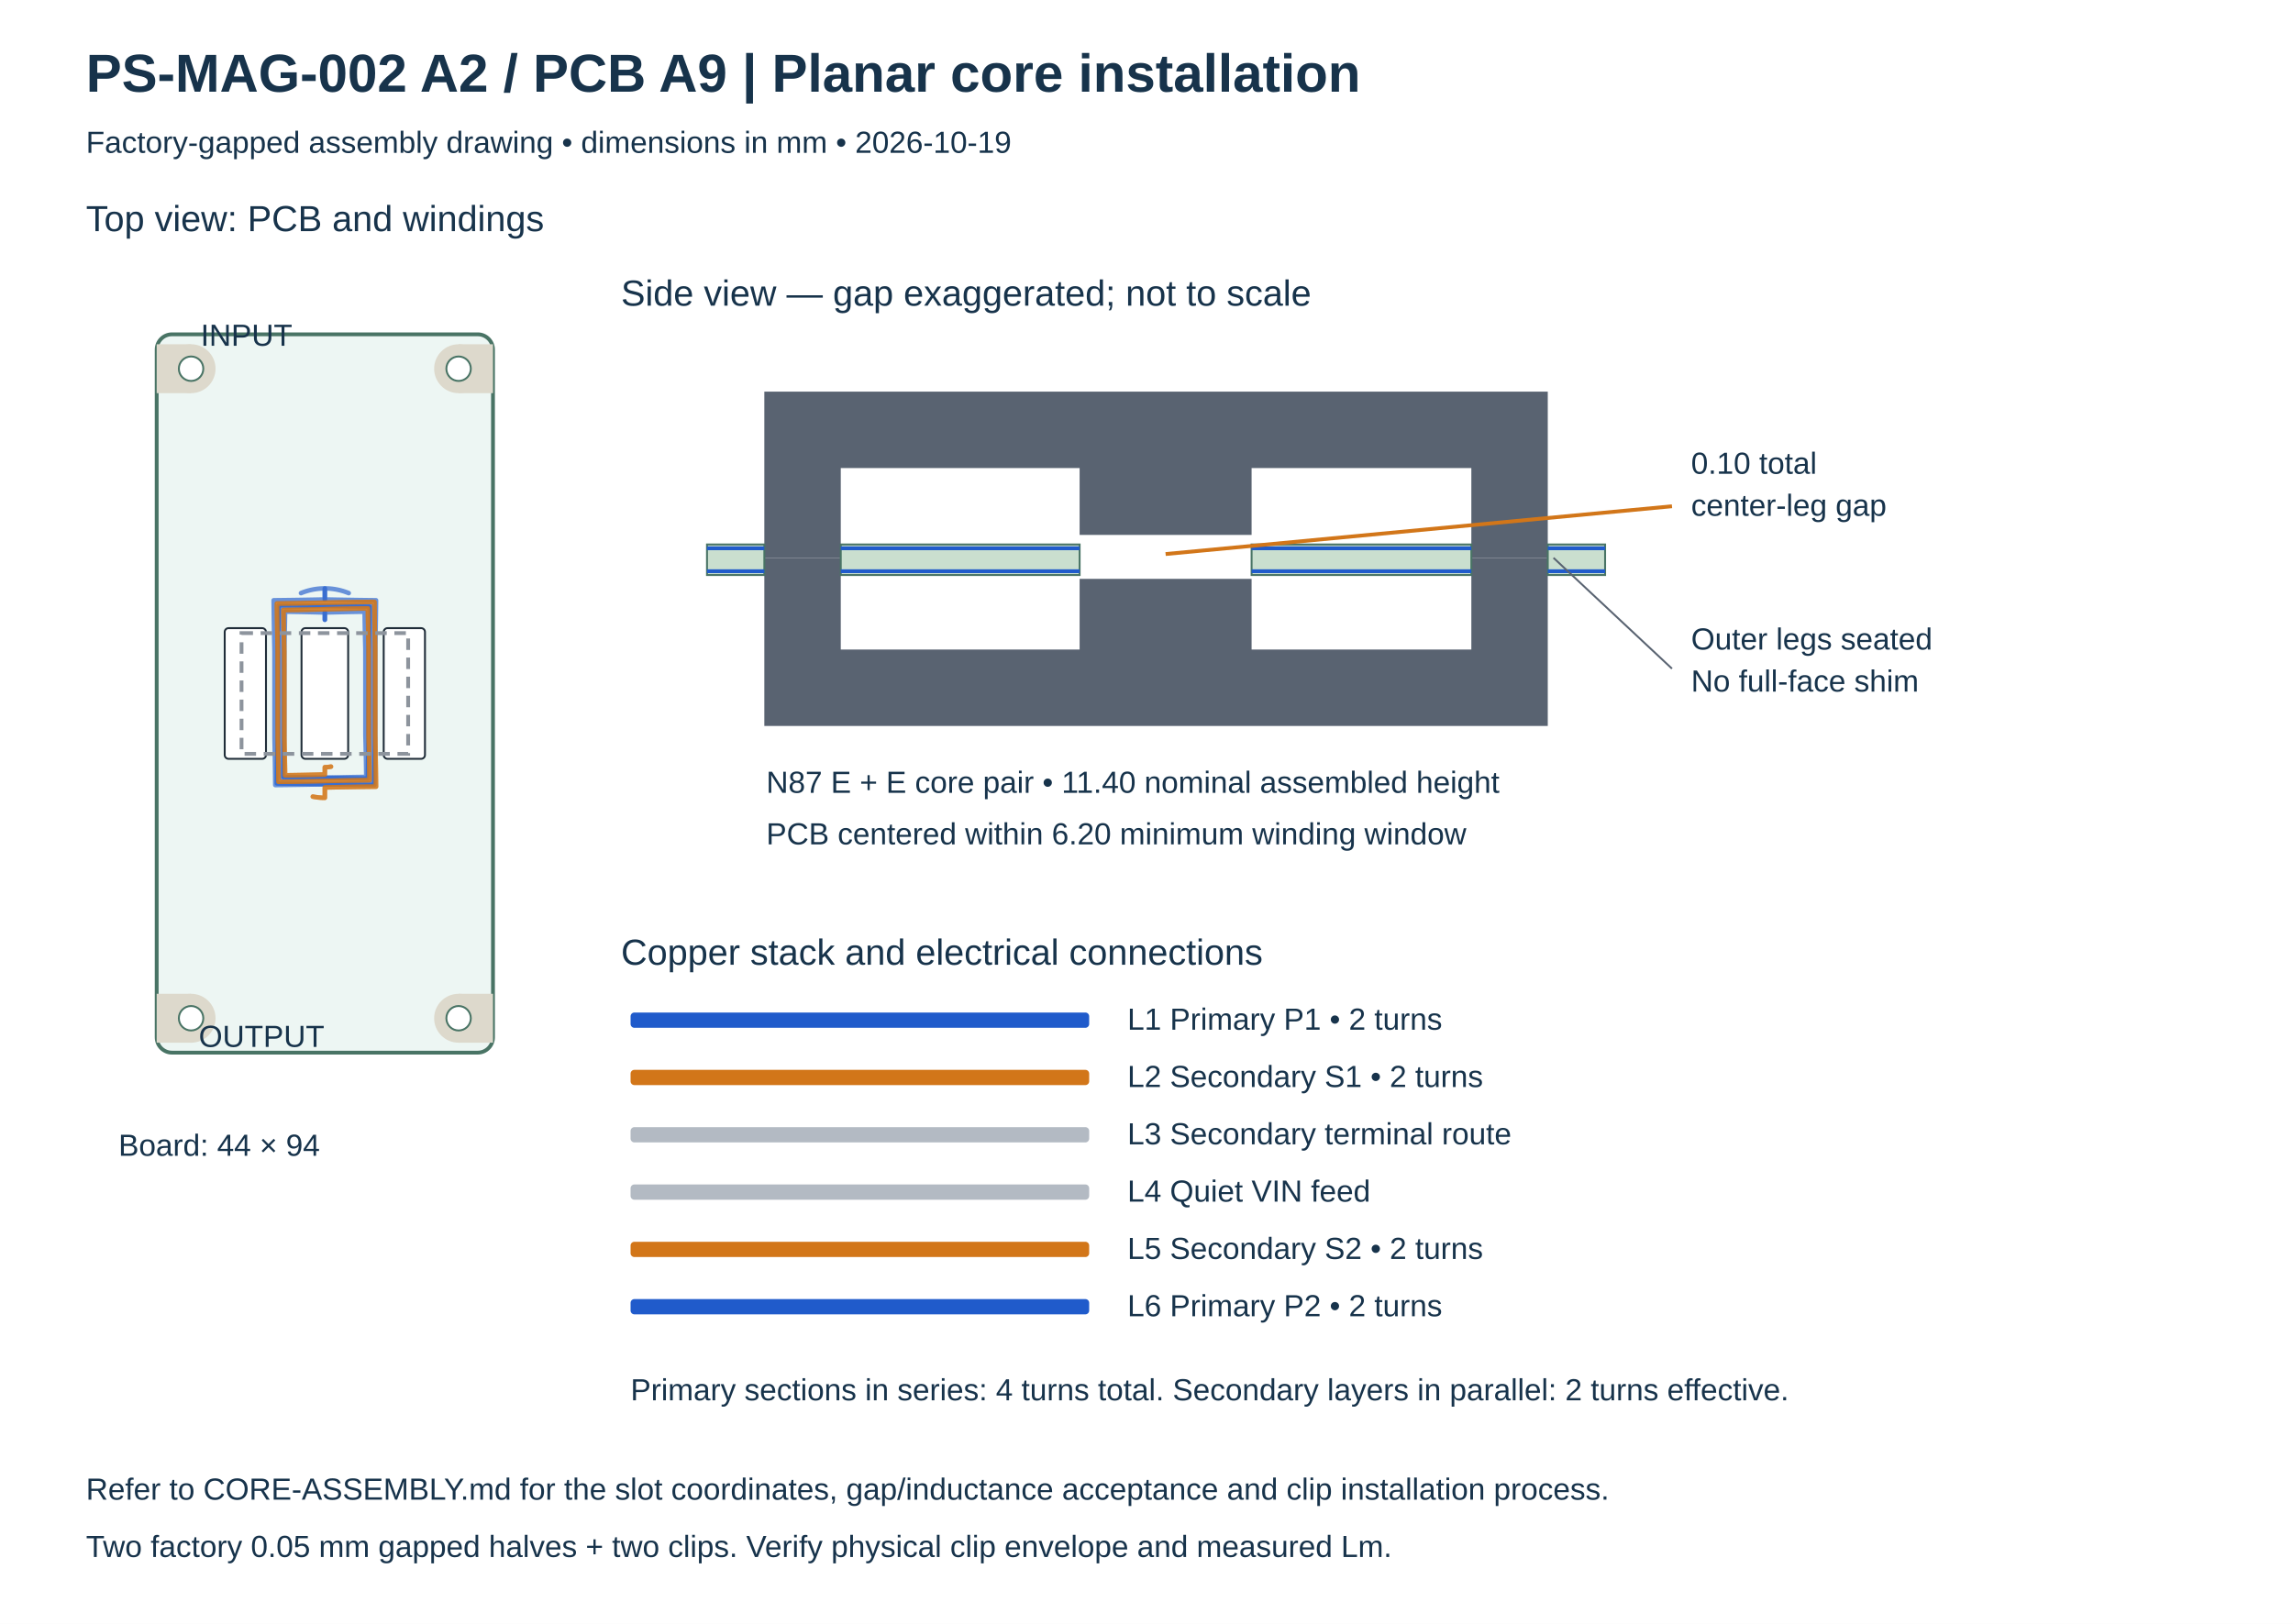
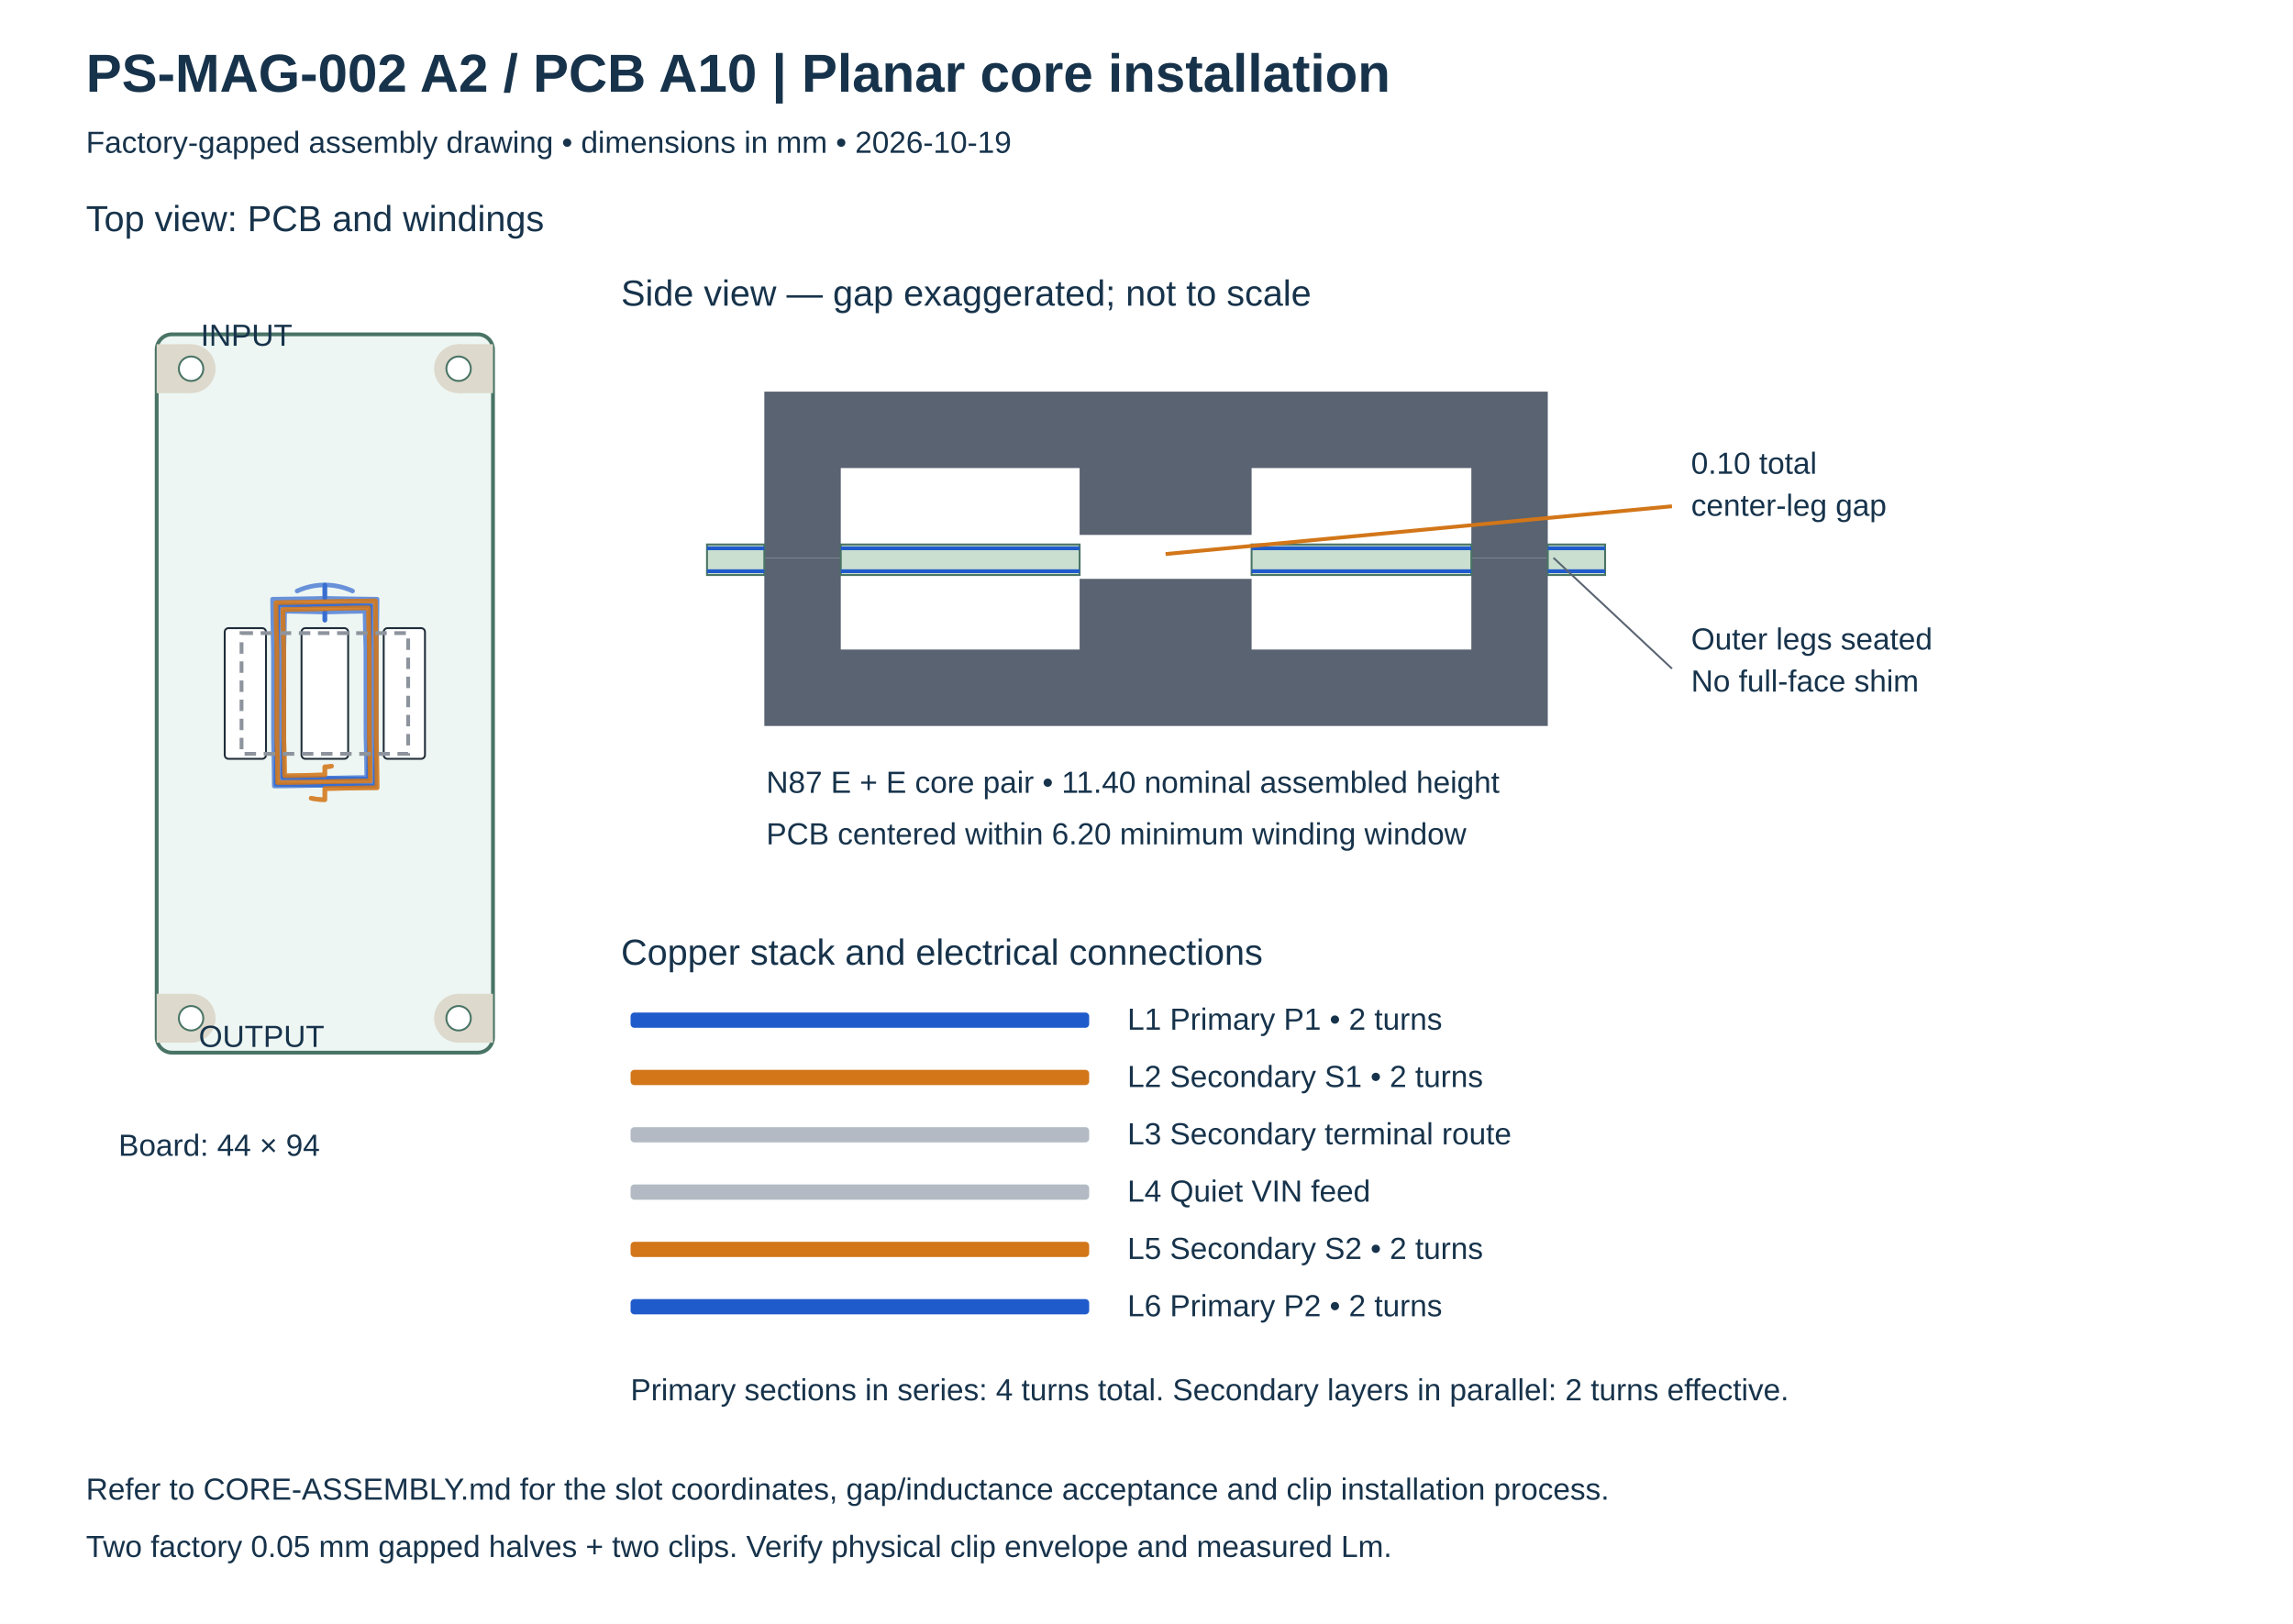
<svg xmlns="http://www.w3.org/2000/svg" width="1200" height="850" viewBox="0 0 1200 850">
  <rect width="1200" height="850" fill="white" />
  <style>text{font-family:Arial,sans-serif;fill:#17334b} .small{font-size:16px}.label{font-size:19px}.title{font-size:28px;font-weight:700}</style>
-   <text x="45" y="48" class="title">PS-MAG-002 A2 / PCB A9  |  Planar core installation</text>
+   <text x="45" y="48" class="title">PS-MAG-002 A2 / PCB A10  |  Planar core installation</text>
  <text x="45" y="80" class="small">Factory-gapped assembly drawing • dimensions in mm • 2026-10-19</text>
  <text x="45" y="121" class="label">Top view: PCB and windings</text>
  <rect x="82" y="175" width="176" height="376" rx="8" fill="#edf6f3" stroke="#497465" stroke-width="2" />
  <rect x="82" y="180.2" width="18.0" height="25.6" fill="#ddd9cc" />
  <circle cx="100.0" cy="193.0" r="12.8" fill="#ddd9cc" />
  <circle cx="100.0" cy="193.0" r="6.4" fill="white" stroke="#497465" />
  <rect x="240.0" y="180.2" width="18.0" height="25.6" fill="#ddd9cc" />
  <circle cx="240.0" cy="193.0" r="12.8" fill="#ddd9cc" />
  <circle cx="240.0" cy="193.0" r="6.4" fill="white" stroke="#497465" />
  <rect x="82" y="520.2" width="18.0" height="25.6" fill="#ddd9cc" />
  <circle cx="100.0" cy="533.0" r="12.8" fill="#ddd9cc" />
  <circle cx="100.0" cy="533.0" r="6.4" fill="white" stroke="#497465" />
  <rect x="240.0" y="520.2" width="18.0" height="25.6" fill="#ddd9cc" />
  <circle cx="240.0" cy="533.0" r="12.8" fill="#ddd9cc" />
  <circle cx="240.0" cy="533.0" r="6.4" fill="white" stroke="#497465" />
-   <polyline points="182.484,310.453 181.740,310.159 180.989,309.883 180.231,309.626 179.467,309.387 178.698,309.167 177.924,308.965 177.145,308.783 176.361,308.619 175.574,308.474 174.784,308.349 173.991,308.242 173.196,308.155 172.398,308.087 171.600,308.039 170.800,308.010 170.000,308.000 170.000,313.800 168.665,313.827 167.326,313.853 165.977,313.880 164.611,313.906 163.220,313.933 161.797,313.959 160.334,313.986 158.821,314.012 157.248,314.039 155.603,314.066 153.872,314.092 152.039,314.119 150.083,314.145 147.983,314.172 145.708,314.198 143.225,314.225 143.252,316.757 143.278,319.070 143.305,321.201 143.331,323.181 143.358,325.031 143.384,326.774 143.411,328.424 143.438,329.997 143.464,331.505 143.491,332.958 143.517,334.366 143.544,335.738 143.570,337.080 143.597,338.400 143.623,339.704 143.650,341.000 143.677,386.293 143.703,387.590 143.730,388.897 143.756,390.220 143.783,391.567 143.809,392.945 143.836,394.362 143.863,395.827 143.889,397.350 143.916,398.942 143.942,400.618 143.969,402.394 143.995,404.286 144.022,406.320 144.048,408.521 144.075,410.925 146.527,410.898 148.768,410.872 150.832,410.845 152.748,410.819 154.541,410.792 156.228,410.766 157.826,410.739 159.350,410.712 160.809,410.686 162.216,410.659 163.579,410.633 164.907,410.606 166.206,410.580 167.483,410.553 168.746,410.527 170.000,410.500 171.251,410.473 172.506,410.447 173.771,410.420 175.051,410.394 176.354,410.367 177.687,410.341 179.058,410.314 180.474,410.288 181.948,410.261 183.488,410.234 185.109,410.208 186.826,410.181 188.656,410.155 190.622,410.128 192.751,410.102 195.075,410.075 195.048,407.703 195.022,405.535 194.995,403.538 194.969,401.684 194.942,399.950 194.916,398.318 194.889,396.772 194.863,395.298 194.836,393.886 194.809,392.526 194.783,391.208 194.756,389.924 194.730,388.668 194.703,387.433 194.677,386.212 194.650,385.000 194.623,339.790 194.597,338.577 194.570,337.355 194.544,336.118 194.517,334.859 194.491,333.571 194.464,332.247 194.438,330.878 194.411,329.454 194.384,327.966 194.358,326.400 194.331,324.742 194.305,322.974 194.278,321.075 194.252,319.020 194.225,316.775 191.932,316.802 189.837,316.828 187.907,316.855 186.116,316.881 184.440,316.908 182.863,316.934 181.370,316.961 179.946,316.988 178.582,317.014 177.268,317.041 175.995,317.067 174.755,317.094 173.542,317.120 172.349,317.147 171.171,317.173 170.000,317.200 168.832,317.227 167.661,317.253 166.481,317.280 165.287,317.306 164.072,317.333 162.829,317.359 161.551,317.386 160.230,317.413 158.857,317.439 157.421,317.466 155.910,317.492 154.310,317.519 152.605,317.545 150.773,317.572 148.790,317.598 146.625,317.625 146.652,319.838 146.678,321.860 146.705,323.723 146.731,325.452 146.758,327.069 146.784,328.591 146.811,330.032 146.838,331.406 146.864,332.722 146.891,333.990 146.917,335.218 146.944,336.414 146.970,337.584 146.997,338.734 147.023,339.871 147.050,341.000 147.077,386.126 147.103,387.255 147.130,388.392 147.156,389.544 147.183,390.715 147.209,391.913 147.236,393.145 147.262,394.418 147.289,395.741 147.316,397.125 147.342,398.581 147.369,400.122 147.395,401.765 147.422,403.529 147.448,405.440 147.475,407.525 149.609,407.498 151.558,407.472 153.353,407.445 155.020,407.419 156.579,407.392 158.045,407.366 159.434,407.339 160.758,407.312 162.026,407.286 163.248,407.259 164.431,407.233 165.583,407.206 166.710,407.180 167.818,407.153 168.913,407.127 170.000,407.100 171.084,407.073 172.171,407.047 173.266,407.020 174.375,406.994 175.502,406.967 176.656,406.941 177.841,406.914 179.066,406.887 180.339,406.861 181.671,406.834 183.071,406.808 184.554,406.781 186.134,406.755 187.832,406.728 189.669,406.702 191.675,406.675 191.648,404.621 191.622,402.745 191.595,401.016 191.569,399.412 191.542,397.912 191.516,396.500 191.489,395.164 191.463,393.890 191.436,392.670 191.409,391.494 191.383,390.356 191.356,389.248 191.330,388.164 191.303,387.098 191.277,386.045 191.250,385.000 191.223,339.957 191.197,338.912 191.170,337.860 191.144,336.794 191.117,335.710 191.091,334.602 191.064,333.463 191.037,332.286 191.011,331.063 190.984,329.784 190.958,328.438 190.931,327.014 190.905,325.496 190.878,323.866 190.852,322.101 190.825,320.175 188.851,320.202 187.047,320.228 185.386,320.255 183.844,320.281 182.402,320.308 181.046,320.334 179.762,320.361 178.538,320.387 177.366,320.414 176.237,320.441 175.143,320.467 174.079,320.494 173.038,320.520 172.014,320.547 171.003,320.573 170.000,320.600 170.000,324.400 170.000,324.400 170.000,324.400" fill="none" stroke="#205bcb" stroke-width="2.4" stroke-linecap="round" stroke-linejoin="round" opacity=".65" />
-   <polyline points="170.000,324.400 170.000,324.400 170.000,324.400 170.000,320.600 168.997,320.573 167.986,320.547 166.962,320.520 165.921,320.494 164.857,320.467 163.763,320.441 162.634,320.414 161.462,320.387 160.238,320.361 158.954,320.334 157.598,320.308 156.156,320.281 154.614,320.255 152.953,320.228 151.149,320.202 149.175,320.175 149.148,322.101 149.122,323.866 149.095,325.496 149.069,327.014 149.042,328.438 149.016,329.784 148.989,331.063 148.963,332.286 148.936,333.463 148.909,334.602 148.883,335.710 148.856,336.794 148.830,337.860 148.803,338.912 148.777,339.957 148.750,385.000 148.723,386.045 148.697,387.098 148.670,388.164 148.644,389.248 148.617,390.356 148.591,391.494 148.564,392.670 148.537,393.890 148.511,395.164 148.484,396.500 148.458,397.912 148.431,399.412 148.405,401.016 148.378,402.745 148.352,404.621 148.325,406.675 150.331,406.702 152.168,406.728 153.866,406.755 155.446,406.781 156.929,406.808 158.329,406.834 159.661,406.861 160.934,406.887 162.159,406.914 163.344,406.941 164.498,406.967 165.625,406.994 166.734,407.020 167.829,407.047 168.916,407.073 170.000,407.100 171.087,407.127 172.182,407.153 173.290,407.180 174.417,407.206 175.569,407.233 176.752,407.259 177.974,407.286 179.242,407.312 180.566,407.339 181.955,407.366 183.421,407.392 184.980,407.419 186.647,407.445 188.442,407.472 190.391,407.498 192.525,407.525 192.552,405.440 192.578,403.529 192.605,401.765 192.631,400.122 192.658,398.581 192.684,397.125 192.711,395.741 192.738,394.418 192.764,393.145 192.791,391.913 192.817,390.715 192.844,389.544 192.870,388.392 192.897,387.255 192.923,386.126 192.950,341.000 192.977,339.871 193.003,338.734 193.030,337.584 193.056,336.414 193.083,335.218 193.109,333.990 193.136,332.722 193.162,331.406 193.189,330.032 193.216,328.591 193.242,327.069 193.269,325.452 193.295,323.723 193.322,321.860 193.348,319.838 193.375,317.625 191.210,317.598 189.227,317.572 187.395,317.545 185.690,317.519 184.090,317.492 182.579,317.466 181.143,317.439 179.770,317.413 178.449,317.386 177.171,317.359 175.928,317.333 174.713,317.306 173.519,317.280 172.339,317.253 171.168,317.227 170.000,317.200 168.829,317.173 167.651,317.147 166.458,317.120 165.245,317.094 164.005,317.067 162.732,317.041 161.418,317.014 160.054,316.988 158.630,316.961 157.137,316.934 155.560,316.908 153.884,316.881 152.093,316.855 150.163,316.828 148.068,316.802 145.775,316.775 145.748,319.020 145.722,321.075 145.695,322.974 145.669,324.742 145.642,326.400 145.616,327.966 145.589,329.454 145.562,330.878 145.536,332.247 145.509,333.571 145.483,334.859 145.456,336.118 145.430,337.355 145.403,338.577 145.377,339.790 145.350,385.000 145.323,386.212 145.297,387.433 145.270,388.668 145.244,389.924 145.217,391.208 145.191,392.526 145.164,393.886 145.137,395.298 145.111,396.772 145.084,398.318 145.058,399.950 145.031,401.684 145.005,403.538 144.978,405.535 144.952,407.703 144.925,410.075 147.249,410.102 149.378,410.128 151.344,410.155 153.174,410.181 154.891,410.208 156.512,410.234 158.052,410.261 159.526,410.288 160.942,410.314 162.313,410.341 163.646,410.367 164.949,410.394 166.229,410.420 167.494,410.447 168.749,410.473 170.000,410.500 171.254,410.527 172.517,410.553 173.794,410.580 175.093,410.606 176.421,410.633 177.784,410.659 179.191,410.686 180.650,410.712 182.174,410.739 183.772,410.766 185.459,410.792 187.252,410.819 189.168,410.845 191.232,410.872 193.473,410.898 195.925,410.925 195.952,408.521 195.978,406.320 196.005,404.286 196.031,402.394 196.058,400.618 196.084,398.942 196.111,397.350 196.137,395.827 196.164,394.362 196.191,392.945 196.217,391.567 196.244,390.220 196.270,388.897 196.297,387.590 196.323,386.293 196.350,363.000 196.377,339.704 196.403,338.400 196.430,337.080 196.456,335.738 196.483,334.366 196.509,332.958 196.536,331.505 196.562,329.997 196.589,328.424 196.616,326.774 196.642,325.031 196.669,323.181 196.695,321.201 196.722,319.070 196.748,316.757 196.775,314.225 194.292,314.198 192.017,314.172 189.917,314.145 187.961,314.119 186.128,314.092 184.397,314.066 182.752,314.039 181.179,314.012 179.666,313.986 178.203,313.959 176.780,313.933 175.389,313.906 174.023,313.880 172.674,313.853 171.335,313.827 170.000,313.800 170.000,308.000 169.200,308.010 168.400,308.039 167.602,308.087 166.804,308.155 166.009,308.242 165.216,308.349 164.426,308.474 163.639,308.619 162.855,308.783 162.076,308.965 161.302,309.167 160.533,309.387 159.769,309.626 159.011,309.883 158.260,310.159 157.516,310.453" fill="none" stroke="#205bcb" stroke-width="2.4" stroke-linecap="round" stroke-linejoin="round" opacity=".65" />
-   <polyline points="163.716,416.989 164.493,417.132 165.274,417.256 166.057,417.361 166.843,417.447 167.631,417.514 168.420,417.562 169.210,417.590 170.000,417.600 170.000,412.200 171.335,412.173 172.674,412.147 174.023,412.120 175.389,412.094 176.780,412.067 178.203,412.041 179.666,412.014 181.179,411.988 182.752,411.961 184.397,411.934 186.128,411.908 187.961,411.881 189.917,411.855 192.017,411.828 194.292,411.802 196.775,411.775 196.748,409.243 196.722,406.930 196.695,404.799 196.669,402.819 196.642,400.969 196.616,399.226 196.589,397.576 196.562,396.003 196.536,394.495 196.509,393.042 196.483,391.634 196.456,390.262 196.430,388.920 196.403,387.600 196.377,386.296 196.350,385.000 196.323,339.707 196.297,338.410 196.270,337.103 196.244,335.780 196.217,334.433 196.191,333.055 196.164,331.638 196.137,330.173 196.111,328.650 196.084,327.058 196.058,325.382 196.031,323.606 196.005,321.714 195.978,319.680 195.952,317.479 195.925,315.075 193.473,315.102 191.232,315.128 189.168,315.155 187.252,315.181 185.459,315.208 183.772,315.234 182.174,315.261 180.650,315.288 179.191,315.314 177.784,315.341 176.421,315.367 175.093,315.394 173.794,315.420 172.517,315.447 171.254,315.473 170.000,315.500 168.749,315.527 167.494,315.553 166.229,315.580 164.949,315.606 163.646,315.633 162.313,315.659 160.942,315.686 159.526,315.712 158.052,315.739 156.512,315.766 154.891,315.792 153.174,315.819 151.344,315.845 149.378,315.872 147.249,315.898 144.925,315.925 144.952,318.297 144.978,320.465 145.005,322.462 145.031,324.316 145.058,326.050 145.084,327.682 145.111,329.228 145.137,330.702 145.164,332.114 145.191,333.474 145.217,334.792 145.244,336.076 145.270,337.332 145.297,338.567 145.323,339.788 145.350,341.000 145.377,386.210 145.403,387.423 145.430,388.645 145.456,389.882 145.483,391.141 145.509,392.429 145.536,393.753 145.562,395.122 145.589,396.546 145.616,398.034 145.642,399.600 145.669,401.258 145.695,403.026 145.722,404.925 145.748,406.980 145.775,409.225 148.068,409.198 150.163,409.172 152.093,409.145 153.884,409.119 155.560,409.092 157.137,409.066 158.630,409.039 160.054,409.012 161.418,408.986 162.732,408.959 164.005,408.933 165.245,408.906 166.458,408.880 167.651,408.853 168.829,408.827 170.000,408.800 171.168,408.773 172.339,408.747 173.519,408.720 174.713,408.694 175.928,408.667 177.171,408.641 178.449,408.614 179.770,408.587 181.143,408.561 182.579,408.534 184.090,408.508 185.690,408.481 187.395,408.455 189.227,408.428 191.210,408.402 193.375,408.375 193.348,406.162 193.322,404.140 193.295,402.277 193.269,400.548 193.242,398.931 193.216,397.409 193.189,395.968 193.162,394.594 193.136,393.278 193.109,392.010 193.083,390.782 193.056,389.586 193.030,388.416 193.003,387.266 192.977,386.129 192.950,385.000 192.923,339.874 192.897,338.745 192.870,337.608 192.844,336.456 192.817,335.285 192.791,334.087 192.764,332.855 192.738,331.582 192.711,330.259 192.684,328.875 192.658,327.419 192.631,325.878 192.605,324.235 192.578,322.471 192.552,320.560 192.525,318.475 190.391,318.502 188.442,318.528 186.647,318.555 184.980,318.581 183.421,318.608 181.955,318.634 180.566,318.661 179.242,318.688 177.974,318.714 176.752,318.741 175.569,318.767 174.417,318.794 173.290,318.820 172.182,318.847 171.087,318.873 170.000,318.900 168.916,318.927 167.829,318.953 166.734,318.980 165.625,319.006 164.498,319.033 163.344,319.059 162.159,319.086 160.934,319.113 159.661,319.139 158.329,319.166 156.929,319.192 155.446,319.219 153.866,319.245 152.168,319.272 150.331,319.298 148.325,319.325 148.352,321.379 148.378,323.255 148.405,324.984 148.431,326.588 148.458,328.088 148.484,329.500 148.511,330.836 148.537,332.110 148.564,333.330 148.591,334.506 148.617,335.644 148.644,336.752 148.670,337.836 148.697,338.902 148.723,339.955 148.750,341.000 148.777,386.043 148.803,387.088 148.830,388.140 148.856,389.206 148.883,390.290 148.909,391.398 148.936,392.537 148.963,393.714 148.989,394.937 149.016,396.216 149.042,397.562 149.069,398.986 149.095,400.504 149.122,402.134 149.148,403.899 149.175,405.825 151.149,405.798 152.953,405.772 154.614,405.745 156.156,405.719 157.598,405.692 158.954,405.666 160.238,405.639 161.462,405.613 162.634,405.586 163.763,405.559 164.857,405.533 165.921,405.506 166.962,405.480 167.986,405.453 168.997,405.427 170.000,405.400 170.000,401.600 170.402,401.595 170.805,401.580 171.206,401.556 171.608,401.522 172.008,401.478 172.407,401.425 172.804,401.361 173.200,401.289" fill="none" stroke="#d27619" stroke-width="2.4" stroke-linecap="round" stroke-linejoin="round" opacity=".65" />
-   <polyline points="163.716,416.989 164.493,417.132 165.274,417.256 166.057,417.361 166.843,417.447 167.631,417.514 168.420,417.562 169.210,417.590 170.000,417.600 170.000,412.200 171.335,412.173 172.674,412.147 174.023,412.120 175.389,412.094 176.780,412.067 178.203,412.041 179.666,412.014 181.179,411.988 182.752,411.961 184.397,411.934 186.128,411.908 187.961,411.881 189.917,411.855 192.017,411.828 194.292,411.802 196.775,411.775 196.748,409.243 196.722,406.930 196.695,404.799 196.669,402.819 196.642,400.969 196.616,399.226 196.589,397.576 196.562,396.003 196.536,394.495 196.509,393.042 196.483,391.634 196.456,390.262 196.430,388.920 196.403,387.600 196.377,386.296 196.350,385.000 196.323,339.707 196.297,338.410 196.270,337.103 196.244,335.780 196.217,334.433 196.191,333.055 196.164,331.638 196.137,330.173 196.111,328.650 196.084,327.058 196.058,325.382 196.031,323.606 196.005,321.714 195.978,319.680 195.952,317.479 195.925,315.075 193.473,315.102 191.232,315.128 189.168,315.155 187.252,315.181 185.459,315.208 183.772,315.234 182.174,315.261 180.650,315.288 179.191,315.314 177.784,315.341 176.421,315.367 175.093,315.394 173.794,315.420 172.517,315.447 171.254,315.473 170.000,315.500 168.749,315.527 167.494,315.553 166.229,315.580 164.949,315.606 163.646,315.633 162.313,315.659 160.942,315.686 159.526,315.712 158.052,315.739 156.512,315.766 154.891,315.792 153.174,315.819 151.344,315.845 149.378,315.872 147.249,315.898 144.925,315.925 144.952,318.297 144.978,320.465 145.005,322.462 145.031,324.316 145.058,326.050 145.084,327.682 145.111,329.228 145.137,330.702 145.164,332.114 145.191,333.474 145.217,334.792 145.244,336.076 145.270,337.332 145.297,338.567 145.323,339.788 145.350,341.000 145.377,386.210 145.403,387.423 145.430,388.645 145.456,389.882 145.483,391.141 145.509,392.429 145.536,393.753 145.562,395.122 145.589,396.546 145.616,398.034 145.642,399.600 145.669,401.258 145.695,403.026 145.722,404.925 145.748,406.980 145.775,409.225 148.068,409.198 150.163,409.172 152.093,409.145 153.884,409.119 155.560,409.092 157.137,409.066 158.630,409.039 160.054,409.012 161.418,408.986 162.732,408.959 164.005,408.933 165.245,408.906 166.458,408.880 167.651,408.853 168.829,408.827 170.000,408.800 171.168,408.773 172.339,408.747 173.519,408.720 174.713,408.694 175.928,408.667 177.171,408.641 178.449,408.614 179.770,408.587 181.143,408.561 182.579,408.534 184.090,408.508 185.690,408.481 187.395,408.455 189.227,408.428 191.210,408.402 193.375,408.375 193.348,406.162 193.322,404.140 193.295,402.277 193.269,400.548 193.242,398.931 193.216,397.409 193.189,395.968 193.162,394.594 193.136,393.278 193.109,392.010 193.083,390.782 193.056,389.586 193.030,388.416 193.003,387.266 192.977,386.129 192.950,385.000 192.923,339.874 192.897,338.745 192.870,337.608 192.844,336.456 192.817,335.285 192.791,334.087 192.764,332.855 192.738,331.582 192.711,330.259 192.684,328.875 192.658,327.419 192.631,325.878 192.605,324.235 192.578,322.471 192.552,320.560 192.525,318.475 190.391,318.502 188.442,318.528 186.647,318.555 184.980,318.581 183.421,318.608 181.955,318.634 180.566,318.661 179.242,318.688 177.974,318.714 176.752,318.741 175.569,318.767 174.417,318.794 173.290,318.820 172.182,318.847 171.087,318.873 170.000,318.900 168.916,318.927 167.829,318.953 166.734,318.980 165.625,319.006 164.498,319.033 163.344,319.059 162.159,319.086 160.934,319.113 159.661,319.139 158.329,319.166 156.929,319.192 155.446,319.219 153.866,319.245 152.168,319.272 150.331,319.298 148.325,319.325 148.352,321.379 148.378,323.255 148.405,324.984 148.431,326.588 148.458,328.088 148.484,329.500 148.511,330.836 148.537,332.110 148.564,333.330 148.591,334.506 148.617,335.644 148.644,336.752 148.670,337.836 148.697,338.902 148.723,339.955 148.750,341.000 148.777,386.043 148.803,387.088 148.830,388.140 148.856,389.206 148.883,390.290 148.909,391.398 148.936,392.537 148.963,393.714 148.989,394.937 149.016,396.216 149.042,397.562 149.069,398.986 149.095,400.504 149.122,402.134 149.148,403.899 149.175,405.825 151.149,405.798 152.953,405.772 154.614,405.745 156.156,405.719 157.598,405.692 158.954,405.666 160.238,405.639 161.462,405.613 162.634,405.586 163.763,405.559 164.857,405.533 165.921,405.506 166.962,405.480 167.986,405.453 168.997,405.427 170.000,405.400 170.000,401.600 170.402,401.595 170.805,401.580 171.206,401.556 171.608,401.522 172.008,401.478 172.407,401.425 172.804,401.361 173.200,401.289" fill="none" stroke="#d27619" stroke-width="2.4" stroke-linecap="round" stroke-linejoin="round" opacity=".65" />
+   <polyline points="184.511,309.370 183.752,309.032 182.984,308.713 182.209,308.412 181.426,308.129 180.638,307.866 179.843,307.621 179.043,307.395 178.237,307.189 177.427,307.002 176.612,306.834 175.794,306.686 174.973,306.557 174.148,306.448 173.321,306.359 172.493,306.289 171.663,306.240 170.832,306.210 170.000,306.200 170.000,313.200 168.636,313.228 167.267,313.256 165.889,313.284 164.493,313.312 163.072,313.341 161.618,313.369 160.123,313.397 158.578,313.425 156.971,313.453 155.291,313.481 153.523,313.509 151.650,313.538 149.653,313.566 147.508,313.594 145.186,313.622 142.650,313.650 142.678,316.237 142.706,318.601 142.734,320.778 142.762,322.800 142.791,324.691 142.819,326.471 142.847,328.158 142.875,329.764 142.903,331.305 142.931,332.789 142.959,334.227 142.988,335.627 143.016,336.997 143.044,338.345 143.072,339.677 143.100,341.000 143.128,386.320 143.156,387.644 143.184,388.978 143.213,390.328 143.241,391.703 143.269,393.109 143.297,394.555 143.325,396.049 143.353,397.603 143.381,399.228 143.409,400.938 143.438,402.748 143.466,404.679 143.494,406.753 143.522,408.998 143.550,411.450 146.053,411.422 148.339,411.394 150.446,411.366 152.402,411.337 154.231,411.309 155.952,411.281 157.583,411.253 159.137,411.225 160.627,411.197 162.062,411.169 163.452,411.141 164.806,411.113 166.131,411.084 167.434,411.056 168.721,411.028 170.000,411.000 171.276,410.972 172.555,410.944 173.844,410.916 175.149,410.887 176.477,410.859 177.836,410.831 179.233,410.803 180.676,410.775 182.177,410.747 183.747,410.719 185.398,410.691 187.147,410.663 189.012,410.634 191.015,410.606 193.183,410.578 195.550,410.550 195.522,408.132 195.494,405.922 195.466,403.887 195.438,401.997 195.409,400.230 195.381,398.567 195.353,396.991 195.325,395.490 195.297,394.051 195.269,392.665 195.241,391.322 195.213,390.015 195.184,388.736 195.156,387.478 195.128,386.234 195.100,385.000 195.072,339.768 195.044,338.533 195.016,337.289 194.988,336.030 194.959,334.748 194.931,333.437 194.903,332.090 194.875,330.696 194.847,329.248 194.819,327.734 194.791,326.141 194.762,324.454 194.734,322.656 194.706,320.724 194.678,318.633 194.650,316.350 192.316,316.378 190.184,316.406 188.219,316.434 186.395,316.462 184.690,316.491 183.086,316.519 181.565,316.547 180.117,316.575 178.729,316.603 177.392,316.631 176.097,316.659 174.836,316.688 173.602,316.716 172.389,316.744 171.190,316.772 170.000,316.800 168.813,316.828 167.622,316.856 166.423,316.884 165.209,316.913 163.973,316.941 162.710,316.969 161.412,316.997 160.069,317.025 158.674,317.053 157.215,317.081 155.681,317.109 154.056,317.137 152.323,317.166 150.463,317.194 148.449,317.222 146.250,317.250 146.278,319.500 146.306,321.555 146.334,323.448 146.363,325.206 146.391,326.849 146.419,328.396 146.447,329.860 146.475,331.256 146.503,332.593 146.531,333.881 146.559,335.128 146.588,336.343 146.616,337.531 146.644,338.700 146.672,339.854 146.700,341.000 146.728,386.143 146.756,387.289 146.784,388.444 146.812,389.612 146.841,390.801 146.869,392.017 146.897,393.266 146.925,394.558 146.953,395.900 146.981,397.304 147.009,398.780 147.037,400.343 147.066,402.009 147.094,403.799 147.122,405.736 147.150,407.850 149.315,407.822 151.294,407.794 153.116,407.766 154.807,407.738 156.389,407.709 157.877,407.681 159.286,407.653 160.628,407.625 161.915,407.597 163.154,407.569 164.354,407.541 165.522,407.512 166.665,407.484 167.788,407.456 168.898,407.428 170.000,407.400 171.099,407.372 172.201,407.344 173.310,407.316 174.433,407.288 175.576,407.259 176.744,407.231 177.944,407.203 179.185,407.175 180.475,407.147 181.823,407.119 183.241,407.091 184.742,407.062 186.342,407.034 188.060,407.006 189.920,406.978 191.950,406.950 191.922,404.869 191.894,402.968 191.866,401.217 191.838,399.591 191.809,398.072 191.781,396.642 191.753,395.288 191.725,393.999 191.697,392.763 191.669,391.573 191.641,390.421 191.613,389.299 191.584,388.202 191.556,387.123 191.528,386.058 191.500,385.000 191.472,339.945 191.444,338.888 191.416,337.823 191.387,336.746 191.359,335.650 191.331,334.529 191.303,333.378 191.275,332.188 191.247,330.951 191.219,329.658 191.191,328.299 191.162,326.860 191.134,325.326 191.106,323.679 191.078,321.896 191.050,319.950 189.053,319.978 187.229,320.006 185.549,320.034 183.990,320.062 182.533,320.091 181.161,320.119 179.863,320.147 178.626,320.175 177.441,320.203 176.300,320.231 175.195,320.259 174.120,320.288 173.068,320.316 172.034,320.344 171.013,320.372 170.000,320.400 170.000,324.600 170.000,324.600 170.000,324.600" fill="none" stroke="#205bcb" stroke-width="2.4" stroke-linecap="round" stroke-linejoin="round" opacity=".65" />
+   <polyline points="170.000,324.600 170.000,324.600 170.000,324.600 170.000,320.400 168.987,320.372 167.966,320.344 166.932,320.316 165.880,320.288 164.805,320.259 163.700,320.231 162.559,320.203 161.374,320.175 160.137,320.147 158.839,320.119 157.467,320.091 156.010,320.062 154.451,320.034 152.771,320.006 150.947,319.978 148.950,319.950 148.922,321.896 148.894,323.679 148.866,325.326 148.838,326.860 148.809,328.299 148.781,329.658 148.753,330.951 148.725,332.188 148.697,333.378 148.669,334.529 148.641,335.650 148.613,336.746 148.584,337.823 148.556,338.888 148.528,339.945 148.500,385.000 148.472,386.058 148.444,387.123 148.416,388.202 148.387,389.299 148.359,390.421 148.331,391.573 148.303,392.763 148.275,393.999 148.247,395.288 148.219,396.642 148.191,398.072 148.162,399.591 148.134,401.217 148.106,402.968 148.078,404.869 148.050,406.950 150.080,406.978 151.940,407.006 153.658,407.034 155.258,407.062 156.759,407.091 158.177,407.119 159.525,407.147 160.815,407.175 162.056,407.203 163.256,407.231 164.424,407.259 165.567,407.288 166.690,407.316 167.799,407.344 168.901,407.372 170.000,407.400 171.102,407.428 172.212,407.456 173.335,407.484 174.478,407.512 175.646,407.541 176.846,407.569 178.085,407.597 179.372,407.625 180.714,407.653 182.123,407.681 183.611,407.709 185.193,407.738 186.884,407.766 188.706,407.794 190.685,407.822 192.850,407.850 192.878,405.736 192.906,403.799 192.934,402.009 192.963,400.343 192.991,398.780 193.019,397.304 193.047,395.900 193.075,394.558 193.103,393.266 193.131,392.017 193.159,390.801 193.188,389.612 193.216,388.444 193.244,387.289 193.272,386.143 193.300,341.000 193.328,339.854 193.356,338.700 193.384,337.531 193.412,336.343 193.441,335.128 193.469,333.881 193.497,332.593 193.525,331.256 193.553,329.860 193.581,328.396 193.609,326.849 193.637,325.206 193.666,323.448 193.694,321.555 193.722,319.500 193.750,317.250 191.551,317.222 189.537,317.194 187.677,317.166 185.944,317.137 184.319,317.109 182.785,317.081 181.326,317.053 179.931,317.025 178.588,316.997 177.290,316.969 176.027,316.941 174.791,316.913 173.577,316.884 172.378,316.856 171.187,316.828 170.000,316.800 168.810,316.772 167.611,316.744 166.398,316.716 165.164,316.688 163.903,316.659 162.608,316.631 161.271,316.603 159.883,316.575 158.435,316.547 156.914,316.519 155.310,316.491 153.605,316.462 151.781,316.434 149.816,316.406 147.684,316.378 145.350,316.350 145.322,318.633 145.294,320.724 145.266,322.656 145.238,324.454 145.209,326.141 145.181,327.734 145.153,329.248 145.125,330.696 145.097,332.090 145.069,333.437 145.041,334.748 145.012,336.030 144.984,337.289 144.956,338.533 144.928,339.768 144.900,385.000 144.872,386.234 144.844,387.478 144.816,388.736 144.787,390.015 144.759,391.322 144.731,392.665 144.703,394.051 144.675,395.490 144.647,396.991 144.619,398.567 144.591,400.230 144.562,401.997 144.534,403.887 144.506,405.922 144.478,408.132 144.450,410.550 146.817,410.578 148.985,410.606 150.988,410.634 152.853,410.663 154.602,410.691 156.253,410.719 157.823,410.747 159.324,410.775 160.767,410.803 162.164,410.831 163.523,410.859 164.851,410.887 166.156,410.916 167.445,410.944 168.724,410.972 170.000,411.000 171.279,411.028 172.566,411.056 173.869,411.084 175.194,411.113 176.548,411.141 177.938,411.169 179.373,411.197 180.863,411.225 182.417,411.253 184.048,411.281 185.769,411.309 187.598,411.337 189.554,411.366 191.661,411.394 193.947,411.422 196.450,411.450 196.478,408.998 196.506,406.753 196.534,404.679 196.562,402.748 196.591,400.938 196.619,399.228 196.647,397.603 196.675,396.049 196.703,394.555 196.731,393.109 196.759,391.703 196.787,390.328 196.816,388.978 196.844,387.644 196.872,386.320 196.900,363.000 196.928,339.677 196.956,338.345 196.984,336.997 197.012,335.627 197.041,334.227 197.069,332.789 197.097,331.305 197.125,329.764 197.153,328.158 197.181,326.471 197.209,324.691 197.238,322.800 197.266,320.778 197.294,318.601 197.322,316.237 197.350,313.650 194.814,313.622 192.492,313.594 190.347,313.566 188.350,313.538 186.477,313.509 184.709,313.481 183.029,313.453 181.422,313.425 179.877,313.397 178.382,313.369 176.928,313.341 175.507,313.312 174.111,313.284 172.733,313.256 171.364,313.228 170.000,313.200 170.000,306.200 169.168,306.210 168.337,306.240 167.507,306.289 166.679,306.359 165.852,306.448 165.027,306.557 164.206,306.686 163.388,306.834 162.573,307.002 161.763,307.189 160.957,307.395 160.157,307.621 159.362,307.866 158.574,308.129 157.791,308.412 157.016,308.713 156.248,309.032 155.489,309.370" fill="none" stroke="#205bcb" stroke-width="2.4" stroke-linecap="round" stroke-linejoin="round" opacity=".65" />
+   <polyline points="162.829,417.826 163.616,417.988 164.406,418.131 165.199,418.255 165.995,418.360 166.793,418.447 167.593,418.514 168.395,418.562 169.197,418.590 170.000,418.600 170.000,412.800 171.364,412.772 172.733,412.744 174.111,412.716 175.507,412.688 176.928,412.659 178.382,412.631 179.877,412.603 181.422,412.575 183.029,412.547 184.709,412.519 186.477,412.491 188.350,412.462 190.347,412.434 192.492,412.406 194.814,412.378 197.350,412.350 197.322,409.763 197.294,407.399 197.266,405.222 197.238,403.200 197.209,401.309 197.181,399.529 197.153,397.842 197.125,396.236 197.097,394.695 197.069,393.211 197.041,391.773 197.012,390.373 196.984,389.003 196.956,387.655 196.928,386.323 196.900,385.000 196.872,339.680 196.844,338.356 196.816,337.022 196.787,335.672 196.759,334.297 196.731,332.891 196.703,331.445 196.675,329.951 196.647,328.397 196.619,326.772 196.591,325.062 196.562,323.252 196.534,321.321 196.506,319.247 196.478,317.002 196.450,314.550 193.947,314.578 191.661,314.606 189.554,314.634 187.598,314.663 185.769,314.691 184.048,314.719 182.417,314.747 180.863,314.775 179.373,314.803 177.938,314.831 176.548,314.859 175.194,314.887 173.869,314.916 172.566,314.944 171.279,314.972 170.000,315.000 168.724,315.028 167.445,315.056 166.156,315.084 164.851,315.113 163.523,315.141 162.164,315.169 160.767,315.197 159.324,315.225 157.823,315.253 156.253,315.281 154.602,315.309 152.853,315.337 150.988,315.366 148.985,315.394 146.817,315.422 144.450,315.450 144.478,317.868 144.506,320.078 144.534,322.113 144.562,324.003 144.591,325.770 144.619,327.433 144.647,329.009 144.675,330.510 144.703,331.949 144.731,333.335 144.759,334.678 144.787,335.985 144.816,337.264 144.844,338.522 144.872,339.766 144.900,341.000 144.928,386.232 144.956,387.467 144.984,388.711 145.012,389.970 145.041,391.252 145.069,392.563 145.097,393.910 145.125,395.304 145.153,396.752 145.181,398.266 145.209,399.859 145.237,401.546 145.266,403.344 145.294,405.276 145.322,407.367 145.350,409.650 147.684,409.622 149.816,409.594 151.781,409.566 153.605,409.538 155.310,409.509 156.914,409.481 158.435,409.453 159.883,409.425 161.271,409.397 162.608,409.369 163.903,409.341 165.164,409.312 166.398,409.284 167.611,409.256 168.810,409.228 170.000,409.200 171.187,409.172 172.378,409.144 173.577,409.116 174.791,409.087 176.027,409.059 177.290,409.031 178.588,409.003 179.931,408.975 181.326,408.947 182.785,408.919 184.319,408.891 185.944,408.863 187.677,408.834 189.537,408.806 191.551,408.778 193.750,408.750 193.722,406.500 193.694,404.445 193.666,402.552 193.637,400.794 193.609,399.151 193.581,397.604 193.553,396.140 193.525,394.744 193.497,393.407 193.469,392.119 193.441,390.872 193.412,389.657 193.384,388.469 193.356,387.300 193.328,386.146 193.300,385.000 193.272,339.857 193.244,338.711 193.216,337.556 193.188,336.388 193.159,335.199 193.131,333.983 193.103,332.734 193.075,331.442 193.047,330.100 193.019,328.696 192.991,327.220 192.963,325.657 192.934,323.991 192.906,322.201 192.878,320.264 192.850,318.150 190.685,318.178 188.706,318.206 186.884,318.234 185.193,318.262 183.611,318.291 182.123,318.319 180.714,318.347 179.372,318.375 178.085,318.403 176.846,318.431 175.646,318.459 174.478,318.488 173.335,318.516 172.212,318.544 171.102,318.572 170.000,318.600 168.901,318.628 167.799,318.656 166.690,318.684 165.567,318.712 164.424,318.741 163.256,318.769 162.056,318.797 160.815,318.825 159.525,318.853 158.177,318.881 156.759,318.909 155.258,318.938 153.658,318.966 151.940,318.994 150.080,319.022 148.050,319.050 148.078,321.131 148.106,323.032 148.134,324.783 148.162,326.409 148.191,327.928 148.219,329.358 148.247,330.712 148.275,332.001 148.303,333.237 148.331,334.427 148.359,335.579 148.387,336.701 148.416,337.798 148.444,338.877 148.472,339.942 148.500,341.000 148.528,386.055 148.556,387.112 148.584,388.177 148.613,389.254 148.641,390.350 148.669,391.471 148.697,392.622 148.725,393.812 148.753,395.049 148.781,396.342 148.809,397.701 148.838,399.140 148.866,400.674 148.894,402.321 148.922,404.104 148.950,406.050 150.947,406.022 152.771,405.994 154.451,405.966 156.010,405.938 157.467,405.909 158.839,405.881 160.137,405.853 161.374,405.825 162.559,405.797 163.700,405.769 164.805,405.741 165.880,405.712 166.932,405.684 167.966,405.656 168.987,405.628 170.000,405.600 170.000,401.400 170.392,401.395 170.784,401.381 171.175,401.358 171.565,401.325 171.955,401.283 172.343,401.232 172.731,401.171 173.116,401.101 173.500,401.022" fill="none" stroke="#d27619" stroke-width="2.4" stroke-linecap="round" stroke-linejoin="round" opacity=".65" />
+   <polyline points="162.829,417.826 163.616,417.988 164.406,418.131 165.199,418.255 165.995,418.360 166.793,418.447 167.593,418.514 168.395,418.562 169.197,418.590 170.000,418.600 170.000,412.800 171.364,412.772 172.733,412.744 174.111,412.716 175.507,412.688 176.928,412.659 178.382,412.631 179.877,412.603 181.422,412.575 183.029,412.547 184.709,412.519 186.477,412.491 188.350,412.462 190.347,412.434 192.492,412.406 194.814,412.378 197.350,412.350 197.322,409.763 197.294,407.399 197.266,405.222 197.238,403.200 197.209,401.309 197.181,399.529 197.153,397.842 197.125,396.236 197.097,394.695 197.069,393.211 197.041,391.773 197.012,390.373 196.984,389.003 196.956,387.655 196.928,386.323 196.900,385.000 196.872,339.680 196.844,338.356 196.816,337.022 196.787,335.672 196.759,334.297 196.731,332.891 196.703,331.445 196.675,329.951 196.647,328.397 196.619,326.772 196.591,325.062 196.562,323.252 196.534,321.321 196.506,319.247 196.478,317.002 196.450,314.550 193.947,314.578 191.661,314.606 189.554,314.634 187.598,314.663 185.769,314.691 184.048,314.719 182.417,314.747 180.863,314.775 179.373,314.803 177.938,314.831 176.548,314.859 175.194,314.887 173.869,314.916 172.566,314.944 171.279,314.972 170.000,315.000 168.724,315.028 167.445,315.056 166.156,315.084 164.851,315.113 163.523,315.141 162.164,315.169 160.767,315.197 159.324,315.225 157.823,315.253 156.253,315.281 154.602,315.309 152.853,315.337 150.988,315.366 148.985,315.394 146.817,315.422 144.450,315.450 144.478,317.868 144.506,320.078 144.534,322.113 144.562,324.003 144.591,325.770 144.619,327.433 144.647,329.009 144.675,330.510 144.703,331.949 144.731,333.335 144.759,334.678 144.787,335.985 144.816,337.264 144.844,338.522 144.872,339.766 144.900,341.000 144.928,386.232 144.956,387.467 144.984,388.711 145.012,389.970 145.041,391.252 145.069,392.563 145.097,393.910 145.125,395.304 145.153,396.752 145.181,398.266 145.209,399.859 145.237,401.546 145.266,403.344 145.294,405.276 145.322,407.367 145.350,409.650 147.684,409.622 149.816,409.594 151.781,409.566 153.605,409.538 155.310,409.509 156.914,409.481 158.435,409.453 159.883,409.425 161.271,409.397 162.608,409.369 163.903,409.341 165.164,409.312 166.398,409.284 167.611,409.256 168.810,409.228 170.000,409.200 171.187,409.172 172.378,409.144 173.577,409.116 174.791,409.087 176.027,409.059 177.290,409.031 178.588,409.003 179.931,408.975 181.326,408.947 182.785,408.919 184.319,408.891 185.944,408.863 187.677,408.834 189.537,408.806 191.551,408.778 193.750,408.750 193.722,406.500 193.694,404.445 193.666,402.552 193.637,400.794 193.609,399.151 193.581,397.604 193.553,396.140 193.525,394.744 193.497,393.407 193.469,392.119 193.441,390.872 193.412,389.657 193.384,388.469 193.356,387.300 193.328,386.146 193.300,385.000 193.272,339.857 193.244,338.711 193.216,337.556 193.188,336.388 193.159,335.199 193.131,333.983 193.103,332.734 193.075,331.442 193.047,330.100 193.019,328.696 192.991,327.220 192.963,325.657 192.934,323.991 192.906,322.201 192.878,320.264 192.850,318.150 190.685,318.178 188.706,318.206 186.884,318.234 185.193,318.262 183.611,318.291 182.123,318.319 180.714,318.347 179.372,318.375 178.085,318.403 176.846,318.431 175.646,318.459 174.478,318.488 173.335,318.516 172.212,318.544 171.102,318.572 170.000,318.600 168.901,318.628 167.799,318.656 166.690,318.684 165.567,318.712 164.424,318.741 163.256,318.769 162.056,318.797 160.815,318.825 159.525,318.853 158.177,318.881 156.759,318.909 155.258,318.938 153.658,318.966 151.940,318.994 150.080,319.022 148.050,319.050 148.078,321.131 148.106,323.032 148.134,324.783 148.162,326.409 148.191,327.928 148.219,329.358 148.247,330.712 148.275,332.001 148.303,333.237 148.331,334.427 148.359,335.579 148.387,336.701 148.416,337.798 148.444,338.877 148.472,339.942 148.500,341.000 148.528,386.055 148.556,387.112 148.584,388.177 148.613,389.254 148.641,390.350 148.669,391.471 148.697,392.622 148.725,393.812 148.753,395.049 148.781,396.342 148.809,397.701 148.838,399.140 148.866,400.674 148.894,402.321 148.922,404.104 148.950,406.050 150.947,406.022 152.771,405.994 154.451,405.966 156.010,405.938 157.467,405.909 158.839,405.881 160.137,405.853 161.374,405.825 162.559,405.797 163.700,405.769 164.805,405.741 165.880,405.712 166.932,405.684 167.966,405.656 168.987,405.628 170.000,405.600 170.000,401.400 170.392,401.395 170.784,401.381 171.175,401.358 171.565,401.325 171.955,401.283 172.343,401.232 172.731,401.171 173.116,401.101 173.500,401.022" fill="none" stroke="#d27619" stroke-width="2.4" stroke-linecap="round" stroke-linejoin="round" opacity=".65" />
  <rect x="157.8" y="328.8" width="24.4" height="68.4" rx="2" fill="white" stroke="#202d39" />
  <rect x="117.6" y="328.8" width="21.6" height="68.4" rx="2" fill="white" stroke="#202d39" />
  <rect x="200.8" y="328.8" width="21.6" height="68.4" rx="2" fill="white" stroke="#202d39" />
  <rect x="126.4" y="331.4" width="87.2" height="63.2" fill="none" stroke="#8d949d" stroke-width="2" stroke-dasharray="6 4" />
  <text x="105" y="181" class="small">INPUT</text>
  <text x="104" y="548" class="small">OUTPUT</text>
  <text x="62" y="605" class="small">Board: 44 × 94</text>
  <text x="325" y="160" class="label">Side view — gap exaggerated; not to scale</text>
  <path d="M400 205H810V292H770V245H655V280H565V245H440V292H400Z" fill="#596371" />
  <path d="M400 292H440V340H565V303H655V340H770V292H810V380H400Z" fill="#596371" />
  <rect x="370" y="285" width="30" height="16" fill="#cadfcf" stroke="#497465" />
  <path d="M370 287h30 M370 299h30" stroke="#205bcb" stroke-width="2" />
  <rect x="440" y="285" width="125" height="16" fill="#cadfcf" stroke="#497465" />
  <path d="M440 287h125 M440 299h125" stroke="#205bcb" stroke-width="2" />
  <rect x="655" y="285" width="115" height="16" fill="#cadfcf" stroke="#497465" />
  <path d="M655 287h115 M655 299h115" stroke="#205bcb" stroke-width="2" />
  <rect x="810" y="285" width="30" height="16" fill="#cadfcf" stroke="#497465" />
  <path d="M810 287h30 M810 299h30" stroke="#205bcb" stroke-width="2" />
  <path d="M610 290L875 265" stroke="#d27619" fill="none" stroke-width="2" />
  <path d="M813 292L875 350" stroke="#596371" fill="none" />
  <text x="885" y="248" class="small">0.10 total</text>
  <text x="885" y="270" class="small">center-leg gap</text>
  <text x="885" y="340" class="small">Outer legs seated</text>
  <text x="885" y="362" class="small">No full-face shim</text>
  <text x="401" y="415" class="small">N87 E + E core pair • 11.40 nominal assembled height</text>
  <text x="401" y="442" class="small">PCB centered within 6.20 minimum winding window</text>
  <text x="325" y="505" class="label">Copper stack and electrical connections</text>
  <rect x="330" y="530" width="240" height="8" rx="2" fill="#205bcb" />
  <text x="590" y="539" class="small">L1  Primary P1 • 2 turns</text>
  <rect x="330" y="560" width="240" height="8" rx="2" fill="#d27619" />
  <text x="590" y="569" class="small">L2  Secondary S1 • 2 turns</text>
  <rect x="330" y="590" width="240" height="8" rx="2" fill="#b3bac3" />
  <text x="590" y="599" class="small">L3  Secondary terminal route</text>
  <rect x="330" y="620" width="240" height="8" rx="2" fill="#b3bac3" />
  <text x="590" y="629" class="small">L4  Quiet VIN feed</text>
  <rect x="330" y="650" width="240" height="8" rx="2" fill="#d27619" />
  <text x="590" y="659" class="small">L5  Secondary S2 • 2 turns</text>
  <rect x="330" y="680" width="240" height="8" rx="2" fill="#205bcb" />
  <text x="590" y="689" class="small">L6  Primary P2 • 2 turns</text>
  <text x="330" y="733" class="small">Primary sections in series: 4 turns total. Secondary layers in parallel: 2 turns effective.</text>
  <text x="45" y="785" class="small">Refer to CORE-ASSEMBLY.md for the slot coordinates, gap/inductance acceptance and clip installation process.</text>
  <text x="45" y="815" class="small">Two factory 0.05 mm gapped halves + two clips. Verify physical clip envelope and measured Lm.</text>
</svg>
